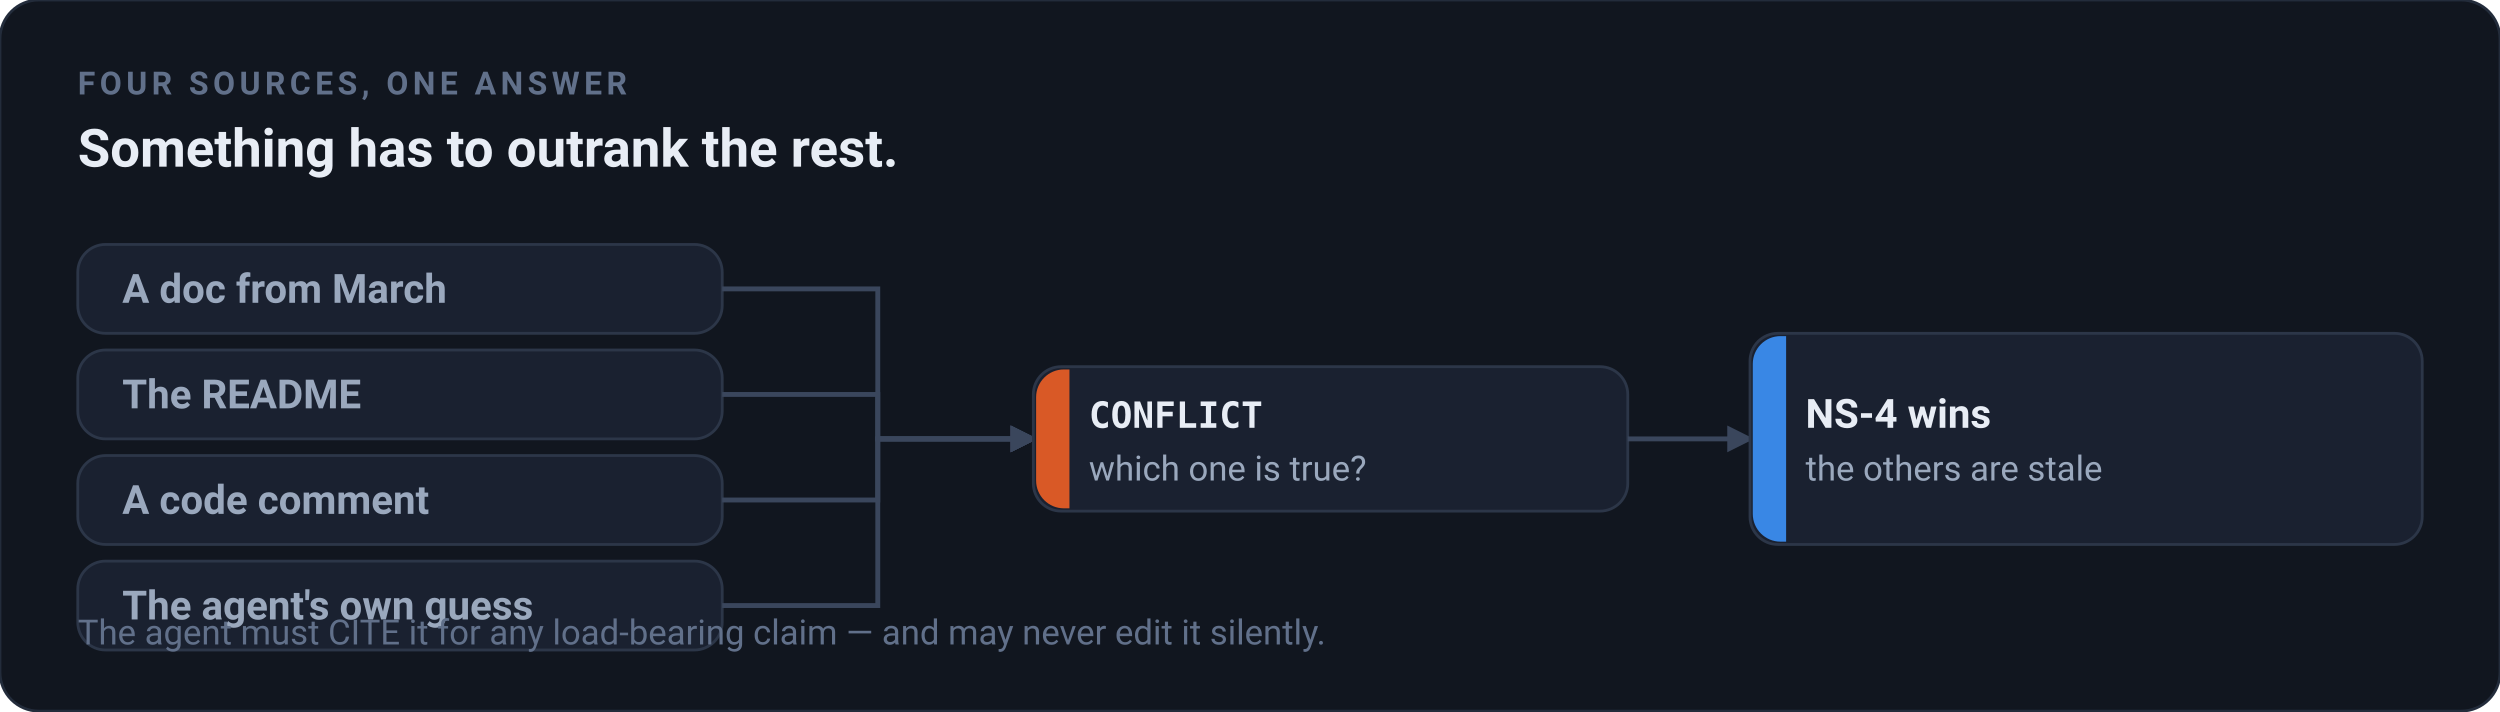
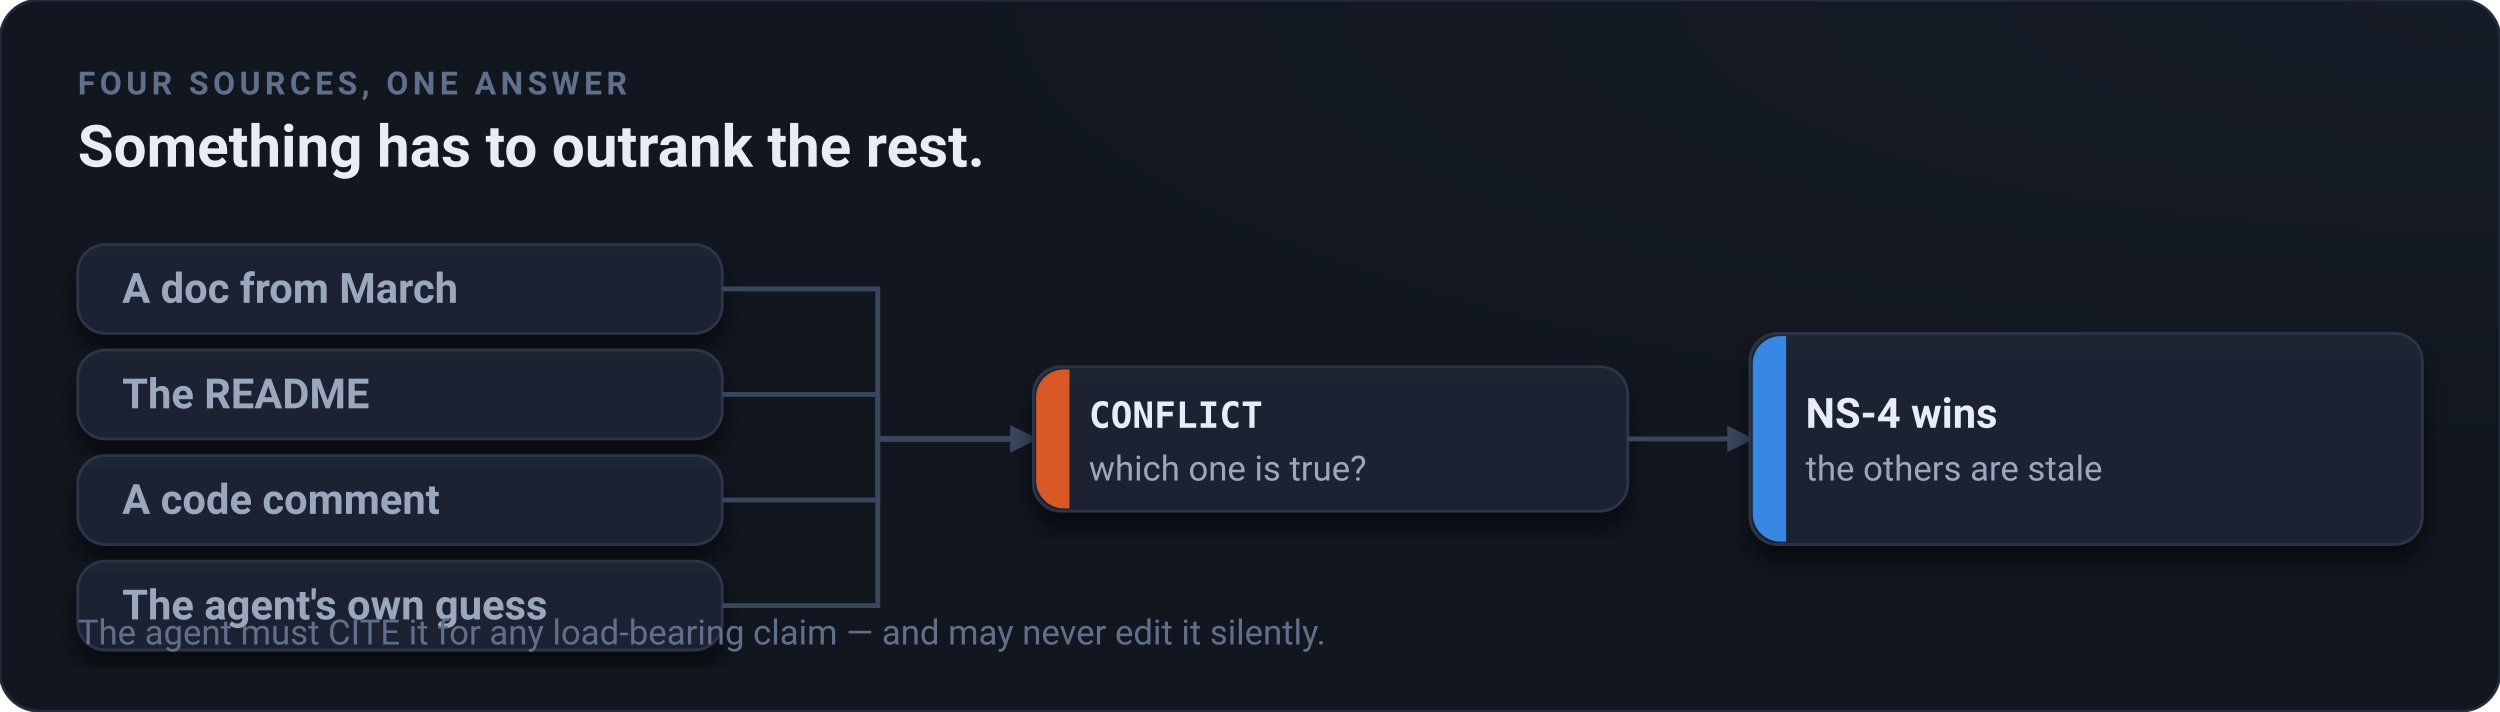
- <svg xmlns="http://www.w3.org/2000/svg" viewBox="0 0 900 256" width="900" height="256" role="img" aria-label="Docs, README, comments and the agent's own guess conflict; the numbered north-star wins and the others are declared stale.">
-   <defs>
-     <marker id="ar" viewBox="0 0 10 10" refX="8.5" refY="5" markerWidth="5.5" markerHeight="5.5" orient="auto-start-reverse">
-       <path d="M0 0 L10 5 L0 10 z" fill="#3a465c" />
-     </marker>
-   </defs>
-   <rect width="900" height="256" rx="14" fill="#11161f" stroke="#232c3b" />
-   <text x="28" y="34" font-family="ui-sans-serif,-apple-system,BlinkMacSystemFont,'Segoe UI',Roboto,'Helvetica Neue',sans-serif" font-size="11.5" font-weight="600" letter-spacing="1.6" fill="#61708a">FOUR SOURCES, ONE ANSWER</text>
-   <text x="28" y="60" font-family="ui-sans-serif,-apple-system,BlinkMacSystemFont,'Segoe UI',Roboto,'Helvetica Neue',sans-serif" font-size="19" font-weight="650" fill="#e8edf5">Something has to outrank the rest.</text>
-   <rect x="28" y="88" width="232" height="32" rx="10" fill="#1a2130" stroke="#2c3648" />
-   <text x="44" y="109" font-family="ui-sans-serif,-apple-system,BlinkMacSystemFont,'Segoe UI',Roboto,'Helvetica Neue',sans-serif" font-size="14.5" font-weight="600" fill="#9aa8bd">A doc from March</text>
-   <rect x="28" y="126" width="232" height="32" rx="10" fill="#1a2130" stroke="#2c3648" />
-   <text x="44" y="147" font-family="ui-sans-serif,-apple-system,BlinkMacSystemFont,'Segoe UI',Roboto,'Helvetica Neue',sans-serif" font-size="14.5" font-weight="600" fill="#9aa8bd">The README</text>
-   <rect x="28" y="164" width="232" height="32" rx="10" fill="#1a2130" stroke="#2c3648" />
-   <text x="44" y="185" font-family="ui-sans-serif,-apple-system,BlinkMacSystemFont,'Segoe UI',Roboto,'Helvetica Neue',sans-serif" font-size="14.5" font-weight="600" fill="#9aa8bd">A code comment</text>
-   <rect x="28" y="202" width="232" height="32" rx="10" fill="#1a2130" stroke="#2c3648" />
-   <text x="44" y="223" font-family="ui-sans-serif,-apple-system,BlinkMacSystemFont,'Segoe UI',Roboto,'Helvetica Neue',sans-serif" font-size="14.5" font-weight="600" fill="#9aa8bd">The agent's own guess</text>
-   <path d="M260 104 H316 V158 H372" fill="none" stroke="#3a465c" stroke-width="1.75" marker-end="url(#ar)" />
-   <path d="M260 142 H316 V158 H372" fill="none" stroke="#3a465c" stroke-width="1.75" marker-end="url(#ar)" />
-   <path d="M260 180 H316 V158 H372" fill="none" stroke="#3a465c" stroke-width="1.75" marker-end="url(#ar)" />
-   <path d="M260 218 H316 V158 H372" fill="none" stroke="#3a465c" stroke-width="1.75" marker-end="url(#ar)" />
-   <rect x="372" y="132" width="214" height="52" rx="10" fill="#1a2130" stroke="#2c3648" />
-   <path d="M373 143 a10 10 0 0 1 10 -10 h2 v50 h-2 a10 10 0 0 1 -10 -10 z" fill="#d95926" />
-   <text x="392" y="154" font-family="ui-monospace,SFMono-Regular,Menlo,Consolas,monospace" font-size="13" font-weight="600" fill="#e8edf5">CONFLICT</text>
-   <text x="392" y="173" font-family="ui-sans-serif,-apple-system,BlinkMacSystemFont,'Segoe UI',Roboto,'Helvetica Neue',sans-serif" font-size="12.5" fill="#9aa8bd">which one is true?</text>
-   <line x1="586" y1="158" x2="630" y2="158" stroke="#3a465c" stroke-width="1.75" marker-end="url(#ar)" />
-   <rect x="630" y="120" width="242" height="76" rx="10" fill="#1a2130" stroke="#2c3648" />
-   <path d="M631 131 a10 10 0 0 1 10 -10 h2 v74 h-2 a10 10 0 0 1 -10 -10 z" fill="#3987e5" />
-   <text x="650" y="154" font-family="ui-sans-serif,-apple-system,BlinkMacSystemFont,'Segoe UI',Roboto,'Helvetica Neue',sans-serif" font-size="14.5" font-weight="600" fill="#e8edf5">NS-4 wins</text>
-   <text x="650" y="173" font-family="ui-sans-serif,-apple-system,BlinkMacSystemFont,'Segoe UI',Roboto,'Helvetica Neue',sans-serif" font-size="12.5" fill="#9aa8bd">the others are stale</text>
-   <text x="28" y="232" text-anchor="start" font-family="ui-sans-serif,-apple-system,BlinkMacSystemFont,'Segoe UI',Roboto,'Helvetica Neue',sans-serif" font-size="12.5" fill="#61708a">The agent must CITE it for any load-bearing claim — and may never edit it silently.</text>
+ <svg xmlns="http://www.w3.org/2000/svg" height="256" viewBox="0 0 900 256" width="900">
+   <marker id="a" markerHeight="5.5" markerWidth="5.5" orient="auto-start-reverse" refX="8.5" refY="5" viewBox="0 0 10 10">
+     <path d="m0 0 10 5-10 5z" fill="#3a465c" />
+   </marker>
+   <radialGradient id="b" cx="100%" cy="0%" r="120%">
+     <stop offset="0" stop-color="#161c27" />
+     <stop offset=".55" stop-color="#11161f" />
+   </radialGradient>
+   <linearGradient id="c" x1="0" x2="0" y1="0" y2="1">
+     <stop offset="0" stop-color="#1d2533" />
+     <stop offset="1" stop-color="#1a2130" />
+   </linearGradient>
+   <filter id="d" height="140%" width="140%" x="-20%" y="-20%">
+     <feGaussianBlur in="SourceAlpha" stdDeviation="4" />
+     <feOffset dx="0" dy="6" result="off" />
+     <feComponentTransfer>
+       <feFuncA slope="0.55" type="linear" />
+     </feComponentTransfer>
+     <feMerge>
+       <feMergeNode />
+       <feMergeNode in="SourceGraphic" />
+     </feMerge>
+   </filter>
+   <rect fill="url(#b)" height="256" rx="14" stroke="#232c3b" width="900" />
+   <text fill="#61708a" font-family="ui-sans-serif,-apple-system,BlinkMacSystemFont,'Segoe UI',Roboto,'Helvetica Neue',sans-serif" font-size="11.5" font-weight="600" letter-spacing="1.6" x="28" y="34">FOUR SOURCES, ONE ANSWER</text>
+   <text fill="#e8edf5" font-family="ui-sans-serif,-apple-system,BlinkMacSystemFont,'Segoe UI',Roboto,'Helvetica Neue',sans-serif" font-size="21" font-weight="700" x="28" y="60">Something has to outrank the rest.</text>
+   <rect fill="url(#c)" filter="url(#d)" height="32" rx="10" stroke="#2c3648" width="232" x="28" y="88" />
+   <text fill="#9aa8bd" font-family="ui-sans-serif,-apple-system,BlinkMacSystemFont,'Segoe UI',Roboto,'Helvetica Neue',sans-serif" font-size="15" font-weight="600" x="44" y="109">A doc from March</text>
+   <rect fill="url(#c)" filter="url(#d)" height="32" rx="10" stroke="#2c3648" width="232" x="28" y="126" />
+   <text fill="#9aa8bd" font-family="ui-sans-serif,-apple-system,BlinkMacSystemFont,'Segoe UI',Roboto,'Helvetica Neue',sans-serif" font-size="15" font-weight="600" x="44" y="147">The README</text>
+   <rect fill="url(#c)" filter="url(#d)" height="32" rx="10" stroke="#2c3648" width="232" x="28" y="164" />
+   <text fill="#9aa8bd" font-family="ui-sans-serif,-apple-system,BlinkMacSystemFont,'Segoe UI',Roboto,'Helvetica Neue',sans-serif" font-size="15" font-weight="600" x="44" y="185">A code comment</text>
+   <rect fill="url(#c)" filter="url(#d)" height="32" rx="10" stroke="#2c3648" width="232" x="28" y="202" />
+   <text fill="#9aa8bd" font-family="ui-sans-serif,-apple-system,BlinkMacSystemFont,'Segoe UI',Roboto,'Helvetica Neue',sans-serif" font-size="15" font-weight="600" x="44" y="223">The agent's own guess</text>
+   <g fill="none" marker-end="url(#a)" stroke="#3a465c" stroke-width="1.75">
+     <path d="m260 104h56v54h56" />
+     <path d="m260 142h56v16h56" />
+     <path d="m260 180h56v-22h56" />
+     <path d="m260 218h56v-60h56" />
+   </g>
+   <rect fill="url(#c)" filter="url(#d)" height="52" rx="10" stroke="#2c3648" width="214" x="372" y="132" />
+   <path d="m373 143a10 10 0 0 1 10-10h2v50h-2a10 10 0 0 1 -10-10z" fill="#d95926" />
+   <text fill="#e8edf5" font-family="ui-monospace,SFMono-Regular,Menlo,Consolas,monospace" font-size="13" font-weight="600" x="392" y="154">CONFLICT</text>
+   <text fill="#9aa8bd" font-family="ui-sans-serif,-apple-system,BlinkMacSystemFont,'Segoe UI',Roboto,'Helvetica Neue',sans-serif" font-size="12.5" x="392" y="173">which one is true?</text>
+   <path d="m586 158h44" marker-end="url(#a)" stroke="#3a465c" stroke-width="1.75" />
+   <rect fill="url(#c)" filter="url(#d)" height="76" rx="10" stroke="#2c3648" width="242" x="630" y="120" />
+   <path d="m631 131a10 10 0 0 1 10-10h2v74h-2a10 10 0 0 1 -10-10z" fill="#3987e5" />
+   <text fill="#e8edf5" font-family="ui-sans-serif,-apple-system,BlinkMacSystemFont,'Segoe UI',Roboto,'Helvetica Neue',sans-serif" font-size="15" font-weight="600" x="650" y="154">NS-4 wins</text>
+   <text fill="#9aa8bd" font-family="ui-sans-serif,-apple-system,BlinkMacSystemFont,'Segoe UI',Roboto,'Helvetica Neue',sans-serif" font-size="12.5" x="650" y="173">the others are stale</text>
+   <text fill="#61708a" font-family="ui-sans-serif,-apple-system,BlinkMacSystemFont,'Segoe UI',Roboto,'Helvetica Neue',sans-serif" font-size="12.5" x="28" y="232">The agent must CITE it for any load-bearing claim — and may never edit it silently.</text>
</svg>
